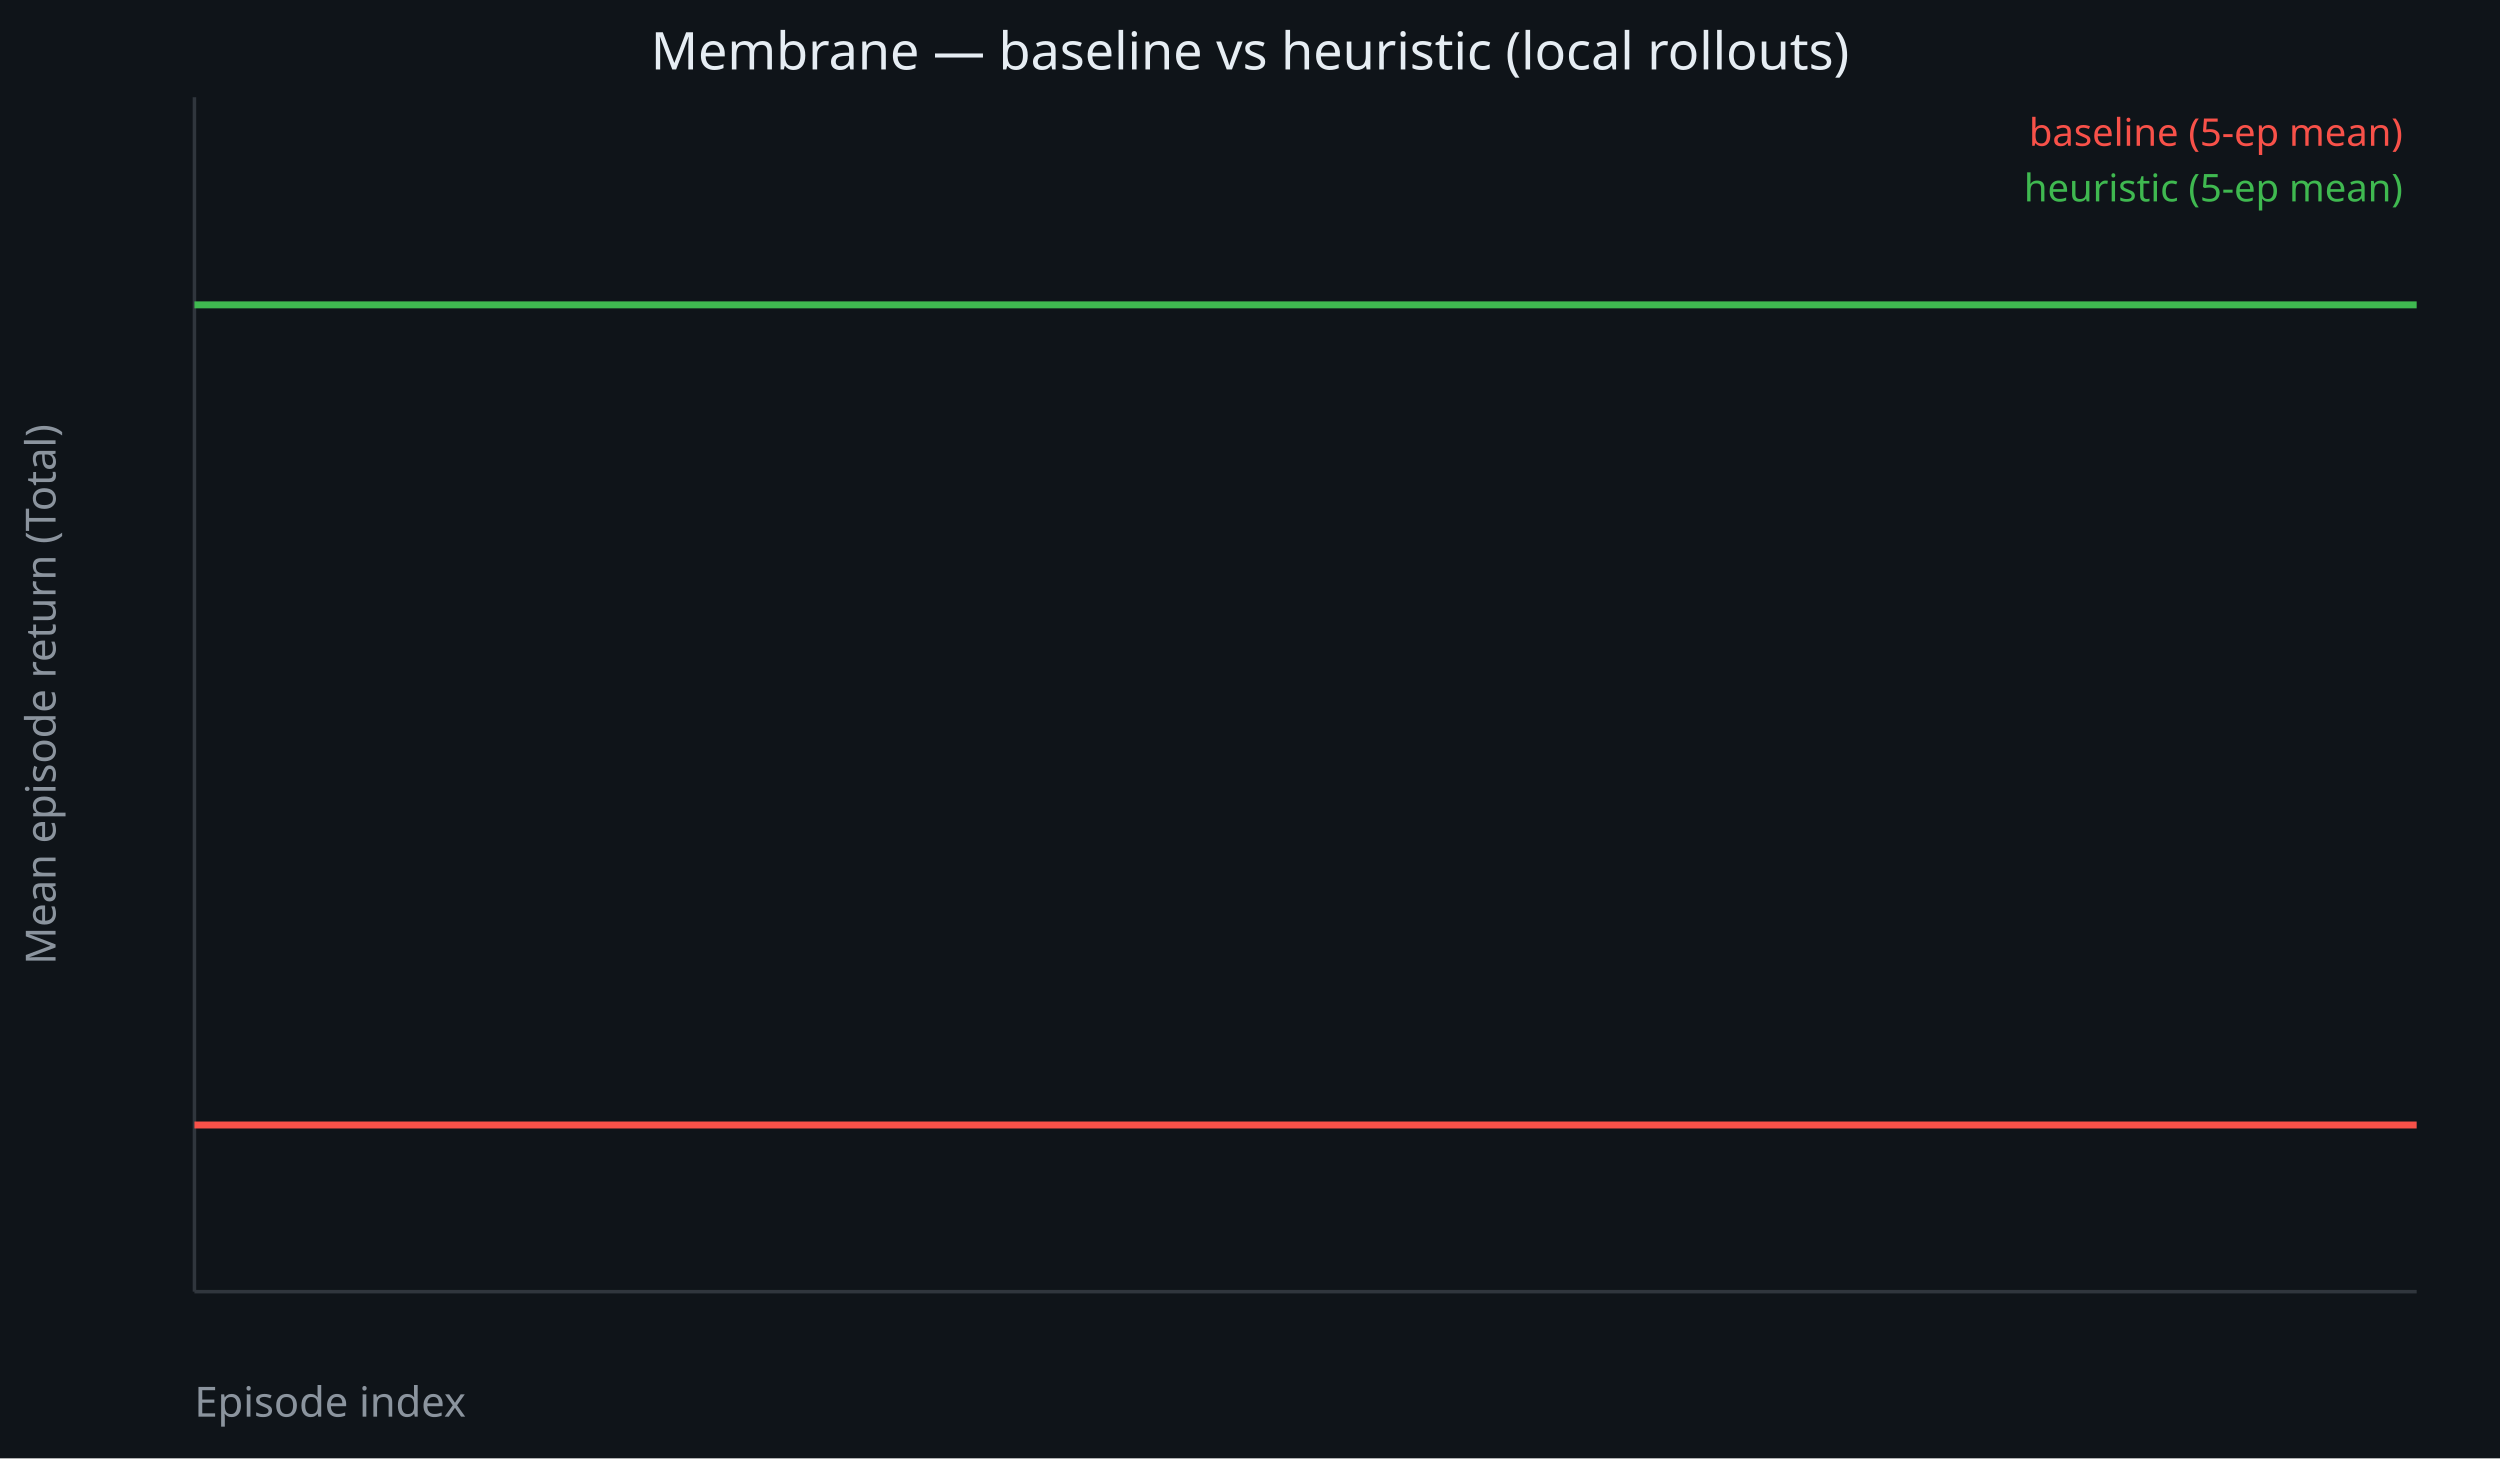
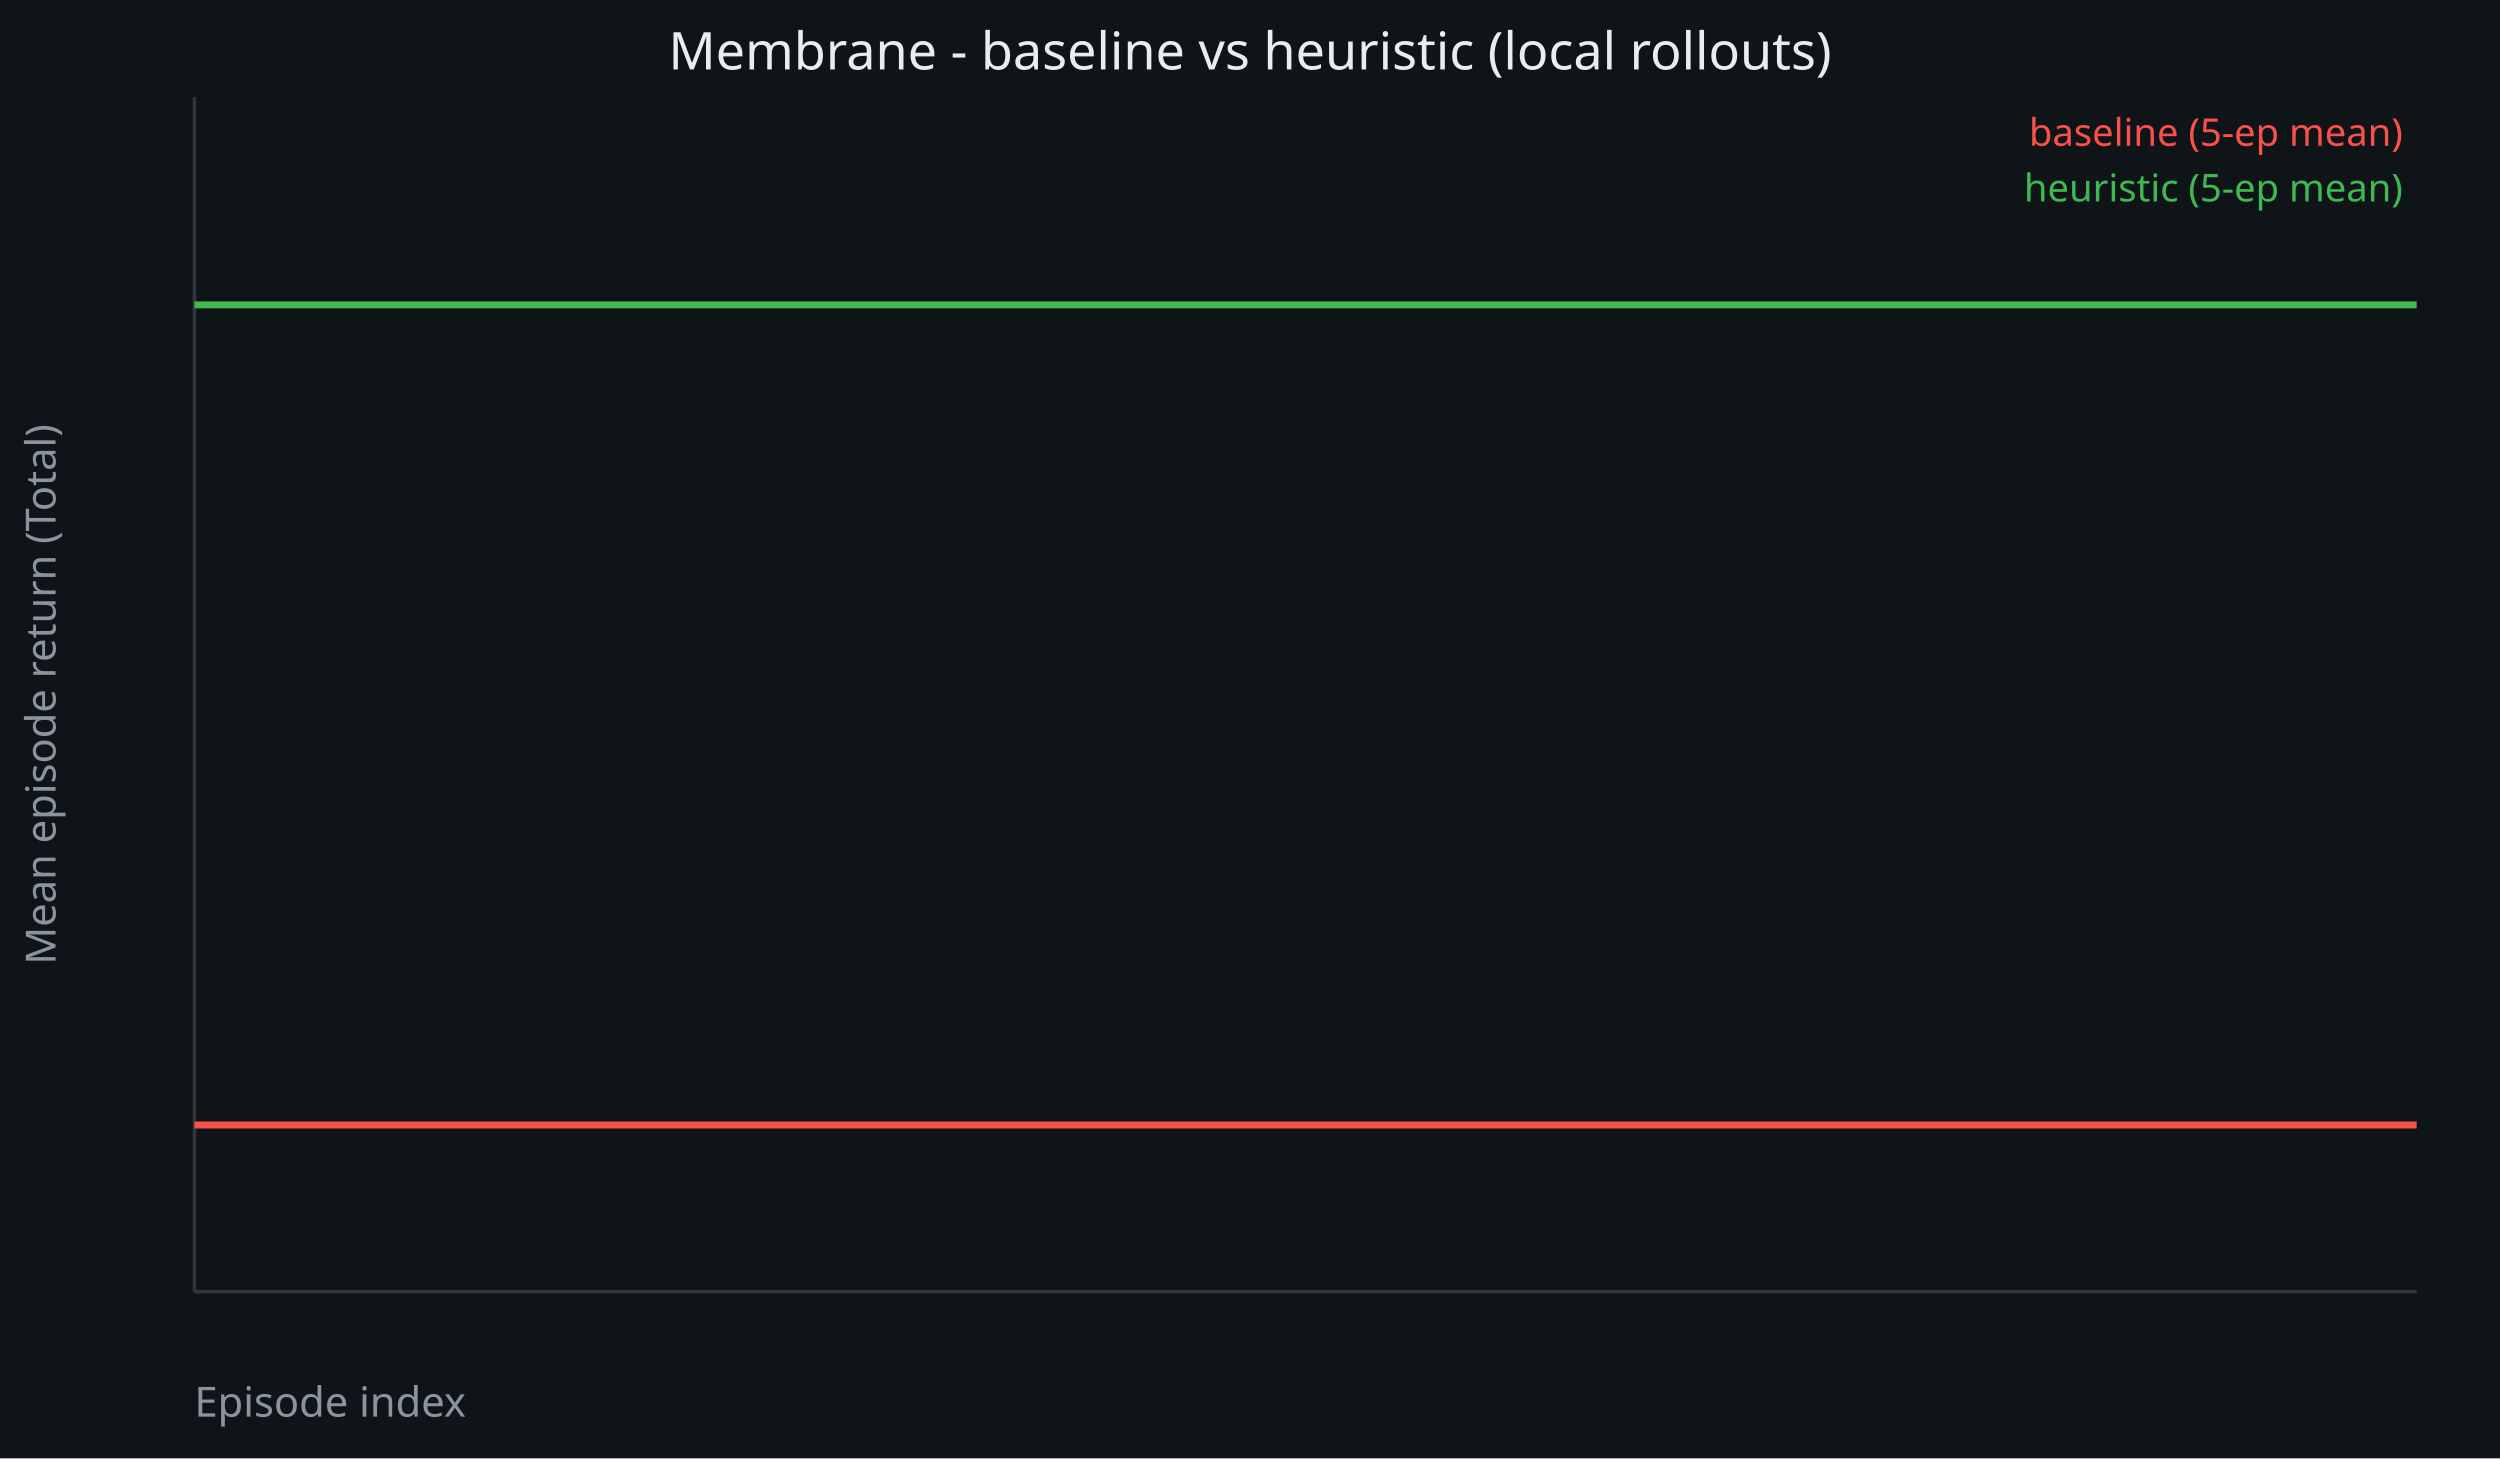
<svg xmlns="http://www.w3.org/2000/svg" width="720" height="420" viewBox="0 0 720 420">
  <rect width="100%" height="100%" fill="#0f1419" />
-   <text x="360" y="20" text-anchor="middle" fill="#e6edf3" font-size="15" font-family="system-ui,sans-serif">Membrane — baseline vs heuristic (local rollouts)</text>
+   <text x="360" y="20" text-anchor="middle" fill="#e6edf3" font-size="15" font-family="system-ui,sans-serif">Membrane - baseline vs heuristic (local rollouts)</text>
  <text x="56" y="408" fill="#8b949e" font-size="12" font-family="system-ui,sans-serif">Episode index</text>
  <text transform="translate(16,200.0) rotate(-90)" text-anchor="middle" fill="#8b949e" font-size="12" font-family="system-ui,sans-serif">Mean episode return (Total)</text>
  <line x1="56" y1="372" x2="696" y2="372" stroke="#30363d" />
  <line x1="56" y1="28" x2="56" y2="372" stroke="#30363d" />
  <polyline fill="none" stroke="#f85149" stroke-width="2" points="56.0,324.0 83.8,324.0 111.7,324.0 139.5,324.0 167.3,324.0 195.1,324.0 223.0,324.0 250.8,324.0 278.6,324.0 306.4,324.0 334.3,324.0 362.1,324.0 389.9,324.0 417.7,324.0 445.6,324.0 473.4,324.0 501.2,324.0 529.0,324.0 556.9,324.0 584.7,324.0 612.5,324.0 640.3,324.0 668.2,324.0 696.0,324.0" />
  <polyline fill="none" stroke="#3fb950" stroke-width="2" points="56.0,87.8 83.8,87.8 111.7,87.8 139.5,87.8 167.3,87.8 195.1,87.8 223.0,87.8 250.8,87.8 278.6,87.8 306.4,87.8 334.3,87.8 362.1,87.8 389.9,87.8 417.7,87.8 445.6,87.8 473.4,87.8 501.2,87.8 529.0,87.8 556.9,87.8 584.7,87.8 612.5,87.8 640.3,87.8 668.2,87.8 696.0,87.8" />
  <text x="692" y="42" text-anchor="end" fill="#f85149" font-size="11" font-family="system-ui,sans-serif">baseline (5-ep mean)</text>
  <text x="692" y="58" text-anchor="end" fill="#3fb950" font-size="11" font-family="system-ui,sans-serif">heuristic (5-ep mean)</text>
</svg>
